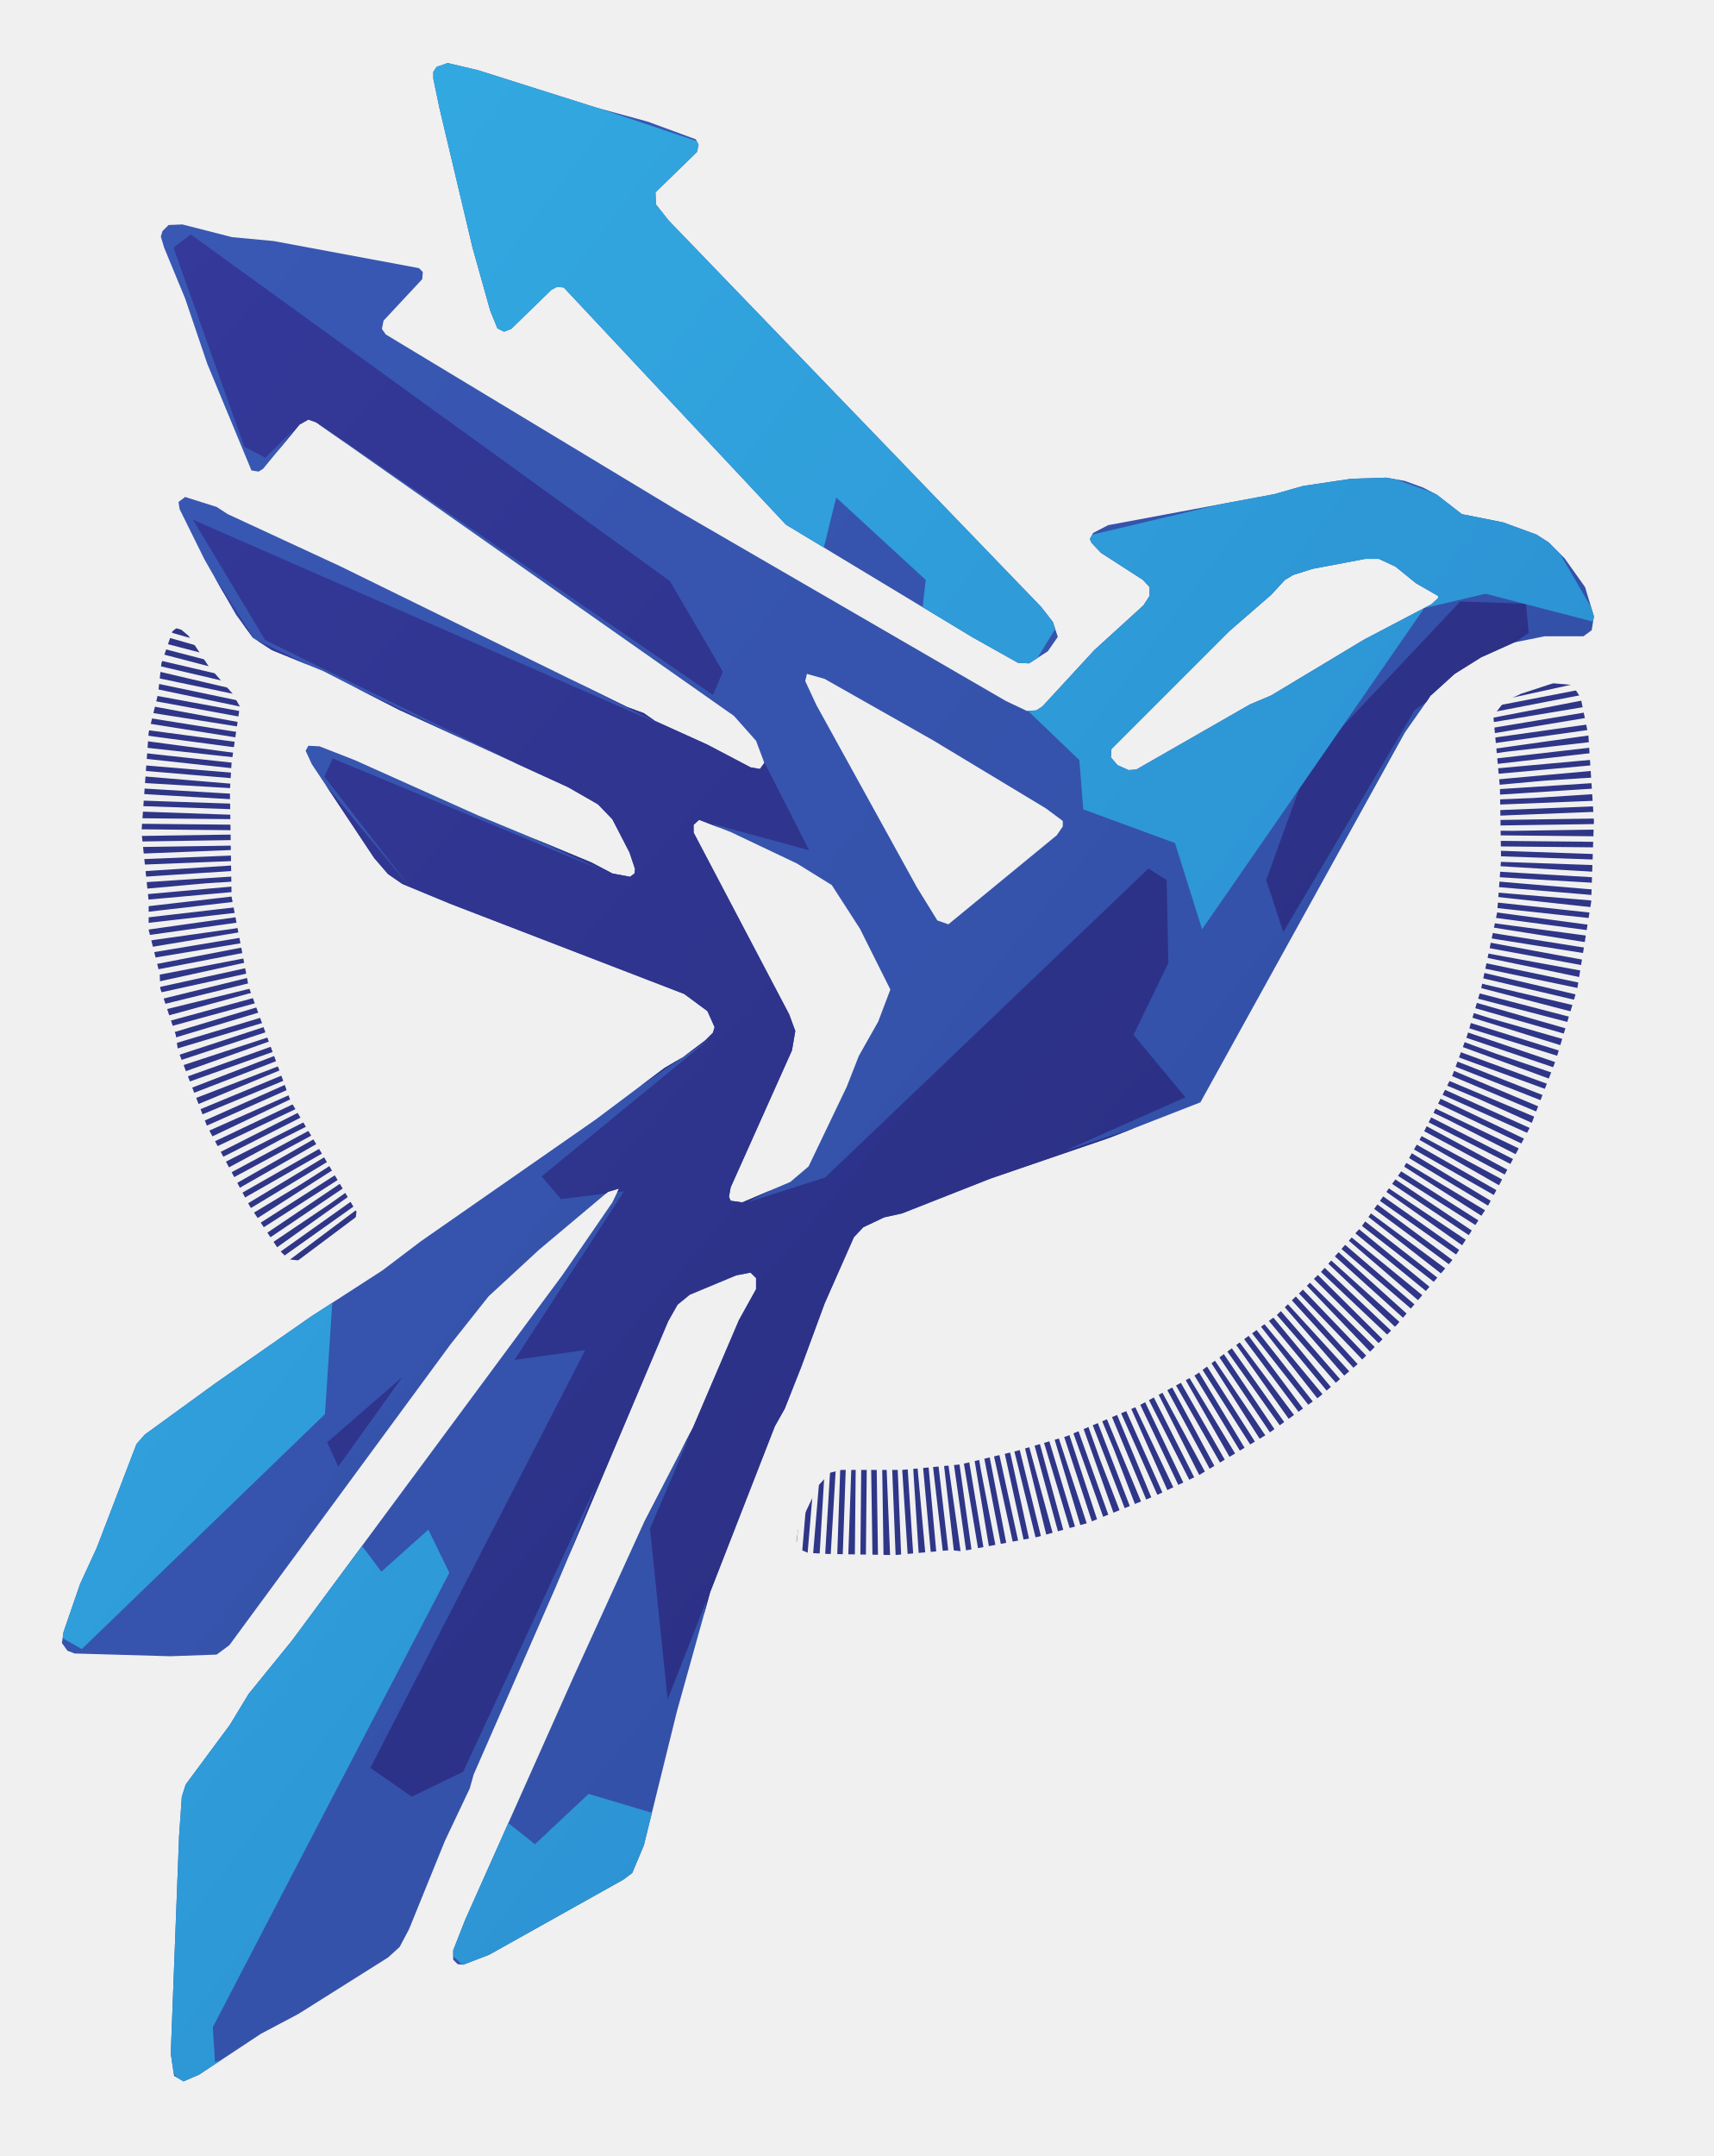
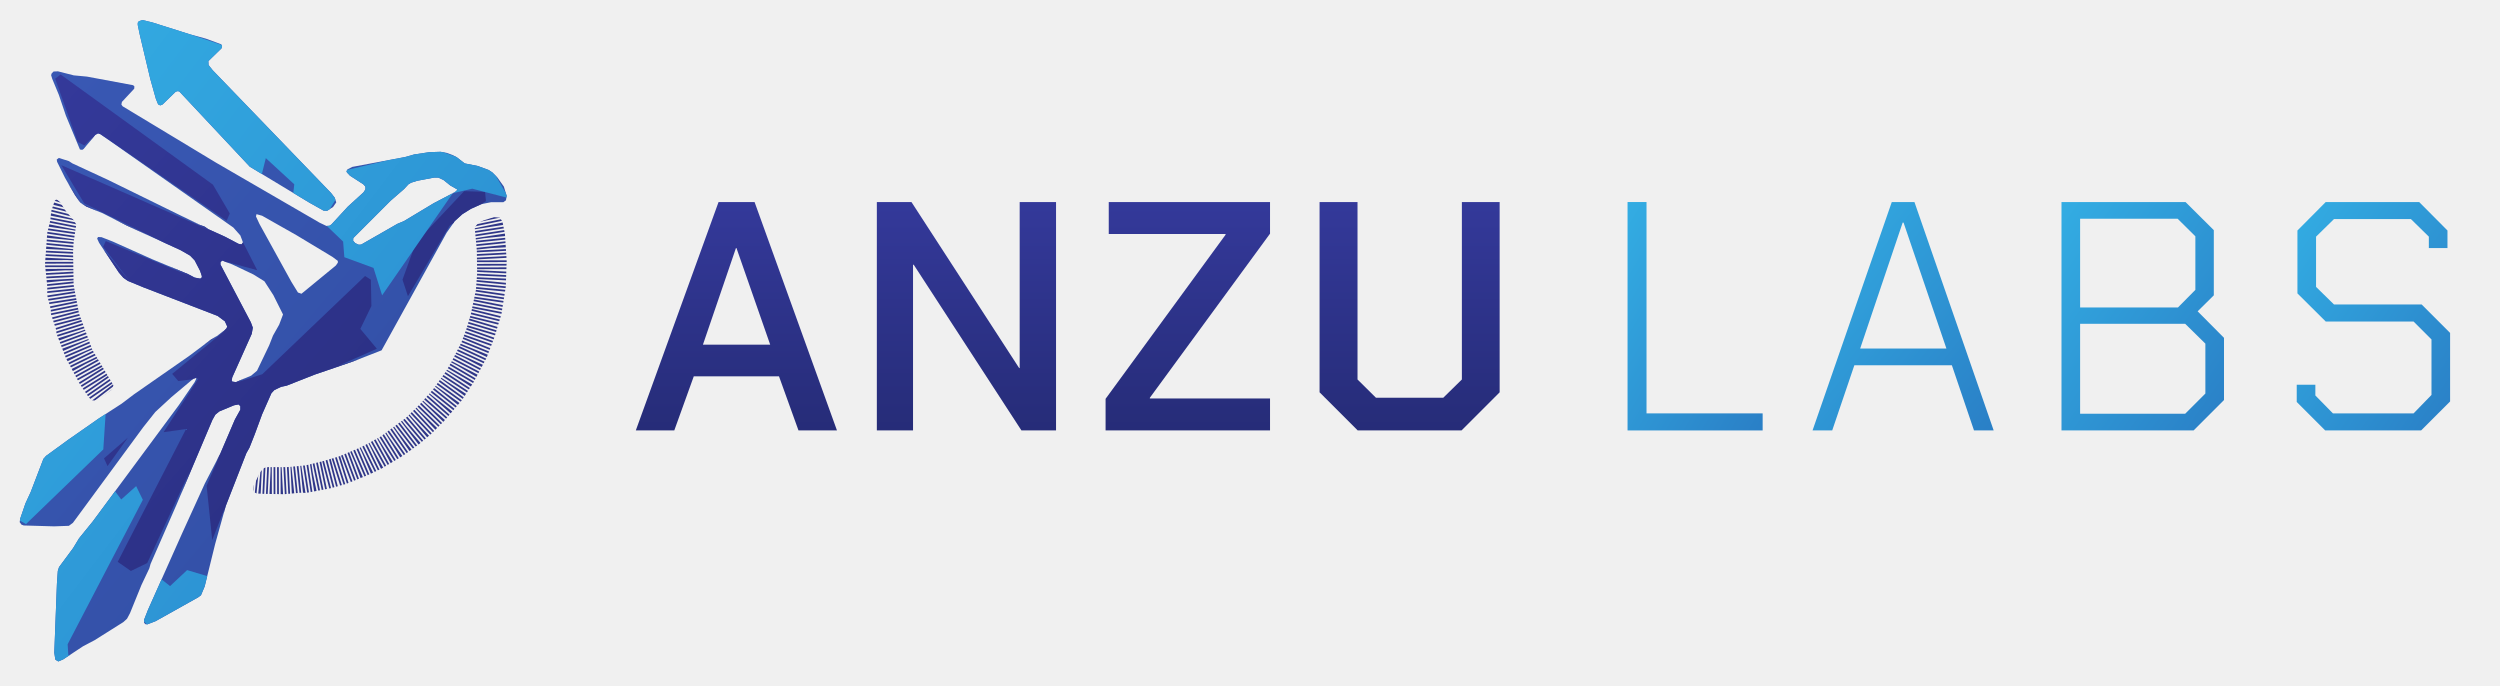
- <svg xmlns="http://www.w3.org/2000/svg" viewBox="0 0 310 390" width="310" height="390" role="img" aria-label="Logo">
+ <svg xmlns="http://www.w3.org/2000/svg" viewBox="0 0 1423 390" width="1423" height="390" role="img" aria-label="Anzu Labs">
  <defs>
    <clipPath id="birdClip">
      <path d="M33.2 376.5 L31.5 375.5 L30.9 371.5 L32.4 332.2 L32.9 325.0 L33.6 322.8 L41.6 312.0 L45.0 306.4 L52.8 296.8 L101.8 230.6 L110.8 217.5 L112.0 215.0 L110.0 215.6 L97.5 226.1 L88.4 234.5 L81.5 243.2 L41.5 297.6 L39.2 299.3 L30.8 299.6 L13.5 299.1 L12.2 298.6 L11.2 297.2 L11.5 295.2 L14.5 286.5 L17.5 280.0 L24.7 261.2 L26.2 259.5 L39.0 250.2 L56.2 238.2 L69.2 229.8 L76.2 224.5 L107.8 202.5 L120.2 193.2 L123.6 191.2 L127.6 188.2 L129.0 186.8 L129.3 185.8 L128.0 182.9 L123.8 179.8 L81.5 163.5 L72.8 159.9 L70.2 158.1 L67.7 155.2 L56.4 138.2 L55.3 135.8 L55.8 134.9 L57.8 135.0 L64.2 137.5 L86.5 147.5 L107.0 156.0 L110.8 158.0 L114.0 158.6 L114.8 158.0 L114.9 157.2 L113.9 154.2 L110.8 148.2 L108.2 145.5 L102.8 142.4 L72.2 128.4 L58.5 121.4 L49.2 117.6 L45.8 115.4 L42.7 111.2 L37.0 101.2 L32.5 92.1 L32.3 90.8 L33.5 89.9 L39.2 91.7 L41.2 93.0 L61.5 102.4 L113.5 127.9 L116.5 129.0 L118.5 130.4 L128.0 134.7 L135.8 138.8 L137.5 139.1 L138.3 138.0 L136.8 134.0 L132.8 129.5 L57.2 76.4 L55.8 75.9 L54.2 76.8 L47.6 84.8 L46.8 85.3 L45.5 85.1 L37.5 65.8 L33.5 54.0 L29.7 44.8 L29.1 42.8 L29.4 41.8 L30.5 40.7 L33.0 40.6 L42.0 42.9 L49.5 43.6 L75.8 48.5 L76.5 49.2 L76.4 50.5 L69.4 58.0 L69.1 59.5 L69.8 60.5 L123.0 92.6 L182.0 126.8 L185.8 128.6 L187.5 128.5 L188.6 127.8 L198.0 117.6 L206.9 109.5 L208.0 107.8 L208.0 106.2 L206.8 104.9 L199.2 100.0 L197.5 98.2 L197.2 97.5 L197.8 96.4 L200.5 95.0 L230.5 89.4 L235.8 87.9 L244.5 86.6 L250.8 86.4 L254.2 87.0 L257.5 88.2 L260.0 89.5 L264.5 93.0 L272.0 94.5 L278.0 96.7 L280.2 98.1 L283.1 101.0 L286.8 106.2 L288.4 111.5 L288.0 114.0 L286.5 115.1 L279.5 115.1 L274.0 116.2 L268.0 118.9 L263.2 121.9 L258.9 125.8 L254.2 132.5 L217.2 199.4 L200.8 205.8 L179.2 213.2 L163.2 219.5 L160.0 220.2 L156.2 222.0 L154.5 223.8 L149.2 235.8 L145.0 247.2 L142.0 254.8 L140.2 258.0 L128.5 288.0 L122.5 309.5 L116.5 333.8 L114.4 338.8 L112.8 340.0 L88.5 353.6 L83.8 355.4 L82.8 355.3 L82.0 354.5 L82.0 352.8 L84.2 347.2 L103.7 303.5 L116.6 275.2 L125.4 258.2 L133.7 238.8 L136.8 233.2 L136.8 231.2 L135.8 230.2 L133.2 230.7 L124.8 234.2 L122.6 236.0 L120.9 239.0 L100.5 287.2 L85.7 321.0 L85.0 323.5 L80.5 333.0 L74.0 349.0 L72.3 352.2 L70.2 354.1 L54.0 364.3 L47.2 367.9 L36.0 375.3 L33.2 376.5Z M205.6 139.2 L226.2 127.4 L230.0 125.8 L246.8 115.7 L259.0 109.3 L260.2 108.2 L260.2 107.8 L256.2 105.5 L252.5 102.5 L249.5 101.1 L247.0 101.1 L237.5 102.9 L234.0 104.0 L232.5 104.9 L230.0 107.6 L222.4 114.2 L201.1 135.5 L201.0 137.0 L202.2 138.4 L204.2 139.3 L205.6 139.2Z M171.6 167.2 L191.2 151.1 L192.3 149.5 L192.3 148.5 L189.2 146.2 L168.8 133.9 L149.2 122.8 L146.0 121.9 L145.7 123.2 L147.7 127.5 L165.9 160.5 L169.6 166.5 L171.6 167.2Z M134.3 217.5 L143.0 213.8 L146.3 211.0 L153.2 196.6 L155.4 191.0 L158.9 184.8 L161.1 179.0 L155.6 168.0 L150.5 160.1 L144.2 156.2 L132.2 150.5 L126.5 148.3 L125.5 149.2 L125.5 150.6 L142.8 183.5 L143.9 186.5 L143.3 190.0 L132.2 214.8 L131.9 216.5 L132.2 217.2 L134.3 217.5Z" />
    </clipPath>
    <clipPath id="arrowClip">
      <path d="M186.2 120.0 L184.2 119.9 L176.0 115.3 L142.2 94.9 L102.0 52.0 L100.8 51.9 L99.8 52.4 L92.5 59.5 L91.2 60.0 L90.0 59.4 L88.7 56.2 L85.5 44.8 L79.5 19.5 L78.4 14.2 L78.4 13.0 L79.0 12.1 L81.0 11.4 L86.5 12.7 L108.0 19.5 L117.2 22.0 L125.9 25.2 L126.4 26.2 L126.1 27.5 L118.6 34.8 L118.7 37.0 L121.0 39.9 L188.4 109.8 L190.5 112.5 L191.4 115.2 L189.6 117.8 L186.2 120.0Z" />
    </clipPath>
    <clipPath id="allClip">
      <path d="M33.2 376.5 L31.5 375.5 L30.9 371.5 L32.4 332.2 L32.9 325.0 L33.6 322.8 L41.6 312.0 L45.0 306.4 L52.8 296.8 L101.8 230.6 L110.8 217.5 L112.0 215.0 L110.0 215.6 L97.5 226.1 L88.4 234.5 L81.5 243.2 L41.5 297.6 L39.2 299.3 L30.8 299.6 L13.5 299.1 L12.2 298.6 L11.2 297.2 L11.5 295.2 L14.5 286.5 L17.5 280.0 L24.7 261.2 L26.2 259.5 L39.0 250.2 L56.2 238.2 L69.2 229.8 L76.2 224.5 L107.8 202.5 L120.2 193.2 L123.6 191.2 L127.6 188.2 L129.0 186.8 L129.3 185.8 L128.0 182.9 L123.8 179.8 L81.5 163.5 L72.8 159.9 L70.2 158.1 L67.7 155.2 L56.4 138.2 L55.3 135.8 L55.8 134.9 L57.8 135.0 L64.2 137.5 L86.5 147.5 L107.0 156.0 L110.8 158.0 L114.0 158.6 L114.8 158.0 L114.9 157.2 L113.9 154.2 L110.8 148.2 L108.2 145.5 L102.8 142.4 L72.2 128.4 L58.5 121.4 L49.2 117.6 L45.8 115.4 L42.7 111.2 L37.0 101.2 L32.5 92.1 L32.3 90.8 L33.5 89.9 L39.2 91.7 L41.2 93.0 L61.5 102.4 L113.5 127.9 L116.5 129.0 L118.5 130.4 L128.0 134.7 L135.8 138.8 L137.5 139.1 L138.3 138.0 L136.8 134.0 L132.8 129.5 L57.2 76.4 L55.8 75.9 L54.2 76.8 L47.6 84.8 L46.8 85.3 L45.5 85.1 L37.5 65.8 L33.5 54.0 L29.7 44.8 L29.1 42.8 L29.4 41.8 L30.5 40.7 L33.0 40.6 L42.0 42.9 L49.5 43.6 L75.8 48.5 L76.5 49.2 L76.4 50.5 L69.4 58.0 L69.1 59.5 L69.8 60.5 L123.0 92.6 L182.0 126.8 L185.8 128.6 L187.5 128.5 L188.6 127.8 L198.0 117.6 L206.9 109.5 L208.0 107.8 L208.0 106.2 L206.8 104.9 L199.2 100.0 L197.5 98.2 L197.2 97.5 L197.8 96.4 L200.5 95.0 L230.5 89.4 L235.8 87.9 L244.5 86.6 L250.8 86.4 L254.2 87.0 L257.5 88.2 L260.0 89.5 L264.5 93.0 L272.0 94.5 L278.0 96.7 L280.2 98.1 L283.1 101.0 L286.8 106.2 L288.4 111.5 L288.0 114.0 L286.5 115.1 L279.5 115.1 L274.0 116.2 L268.0 118.9 L263.2 121.9 L258.9 125.8 L254.2 132.5 L217.2 199.4 L200.8 205.8 L179.2 213.2 L163.2 219.5 L160.0 220.2 L156.2 222.0 L154.5 223.8 L149.2 235.8 L145.0 247.2 L142.0 254.8 L140.2 258.0 L128.5 288.0 L122.5 309.5 L116.5 333.8 L114.4 338.8 L112.8 340.0 L88.5 353.6 L83.8 355.4 L82.8 355.3 L82.0 354.5 L82.0 352.8 L84.2 347.2 L103.7 303.5 L116.6 275.2 L125.4 258.2 L133.7 238.8 L136.8 233.2 L136.8 231.2 L135.8 230.2 L133.2 230.7 L124.8 234.2 L122.6 236.0 L120.9 239.0 L100.5 287.2 L85.7 321.0 L85.0 323.5 L80.5 333.0 L74.0 349.0 L72.3 352.2 L70.2 354.1 L54.0 364.3 L47.2 367.9 L36.0 375.3 L33.2 376.5Z M205.6 139.2 L226.2 127.4 L230.0 125.8 L246.8 115.7 L259.0 109.3 L260.2 108.2 L260.2 107.8 L256.2 105.5 L252.5 102.5 L249.5 101.1 L247.0 101.1 L237.5 102.9 L234.0 104.0 L232.5 104.9 L230.0 107.6 L222.4 114.2 L201.1 135.5 L201.0 137.0 L202.2 138.4 L204.2 139.3 L205.6 139.2Z M171.6 167.2 L191.2 151.1 L192.3 149.5 L192.3 148.5 L189.2 146.2 L168.8 133.9 L149.2 122.8 L146.0 121.9 L145.7 123.2 L147.7 127.5 L165.9 160.5 L169.6 166.5 L171.6 167.2Z M134.3 217.5 L143.0 213.8 L146.3 211.0 L153.2 196.6 L155.4 191.0 L158.9 184.8 L161.1 179.0 L155.6 168.0 L150.5 160.1 L144.2 156.2 L132.2 150.5 L126.5 148.3 L125.5 149.2 L125.5 150.6 L142.8 183.5 L143.9 186.5 L143.3 190.0 L132.2 214.8 L131.9 216.5 L132.2 217.2 L134.3 217.5Z M186.2 120.0 L184.2 119.9 L176.0 115.3 L142.2 94.9 L102.0 52.0 L100.8 51.9 L99.8 52.4 L92.5 59.5 L91.2 60.0 L90.0 59.4 L88.7 56.2 L85.5 44.8 L79.5 19.5 L78.4 14.2 L78.4 13.0 L79.0 12.1 L81.0 11.4 L86.5 12.7 L108.0 19.5 L117.2 22.0 L125.9 25.2 L126.4 26.2 L126.1 27.5 L118.6 34.8 L118.7 37.0 L121.0 39.9 L188.4 109.8 L190.5 112.5 L191.4 115.2 L189.6 117.8 L186.2 120.0Z" />
    </clipPath>
    <clipPath id="rW">
      <path d="M-200 -200 L215 -200 L200 110 L165 150 L150 188 L118 200 L-200 200Z" />
    </clipPath>
    <clipPath id="rT">
      <path d="M-200 200 L118 200 L150 188 L170 215 L170 600 L-200 600Z" />
    </clipPath>
    <clipPath id="rB">
      <path d="M215 -200 L600 -200 L600 600 L170 600 L170 215 L150 188 L165 150 L200 110Z" />
    </clipPath>
    <linearGradient id="gMid" x1="0" y1="0" x2="1" y2="1">
      <stop offset="0" stop-color="#3b5bb8" />
      <stop offset="1" stop-color="#2f4a9e" />
    </linearGradient>
    <linearGradient id="gLight" x1="0" y1="0" x2="1" y2="1">
      <stop offset="0" stop-color="#33ade3" />
      <stop offset="1" stop-color="#2a86cc" />
    </linearGradient>
    <linearGradient id="gDark" x1="0" y1="0" x2="1" y2="1">
      <stop offset="0" stop-color="#34399a" />
      <stop offset="1" stop-color="#282d7c" />
    </linearGradient>
    <linearGradient id="gShine" x1="0" y1="0" x2="1" y2="0">
      <stop offset="0" stop-color="#fff" stop-opacity="0" />
      <stop offset="0.5" stop-color="#e6f7ff" stop-opacity="0.7" />
      <stop offset="1" stop-color="#fff" stop-opacity="0" />
    </linearGradient>
    <radialGradient id="gSpark">
      <stop offset="0" stop-color="#ffffff" />
      <stop offset="0.35" stop-color="#8fe0ff" />
      <stop offset="1" stop-color="#33ade3" stop-opacity="0" />
    </radialGradient>
    <mask id="ringMask" maskUnits="userSpaceOnUse" x="0" y="0" width="310" height="390">
      <circle class="ringDraw" cx="156.8" cy="150.6" r="123.2" fill="none" stroke="#fff" stroke-width="24" pathLength="1" transform="rotate(-16 156.8 150.6)" />
+     </mask>
+     <linearGradient id="gWordA" x1="0" y1="0" x2="0" y2="1">
+       <stop offset="0" stop-color="#34399a" />
+       <stop offset="1" stop-color="#262c78" />
+     </linearGradient>
+     <linearGradient id="gWordB" x1="0" y1="0" x2="1" y2="1">
+       <stop offset="0" stop-color="#33ade3" />
+       <stop offset="1" stop-color="#2a7fc6" />
+     </linearGradient>
+     <linearGradient id="gBlade" x1="0" y1="0" x2="1" y2="0">
+       <stop offset="0" stop-color="#6fd0f5" stop-opacity="0" />
+       <stop offset="0.5" stop-color="#e9f9ff" />
+       <stop offset="1" stop-color="#6fd0f5" stop-opacity="0" />
+     </linearGradient>
+     <mask id="wordMask" maskUnits="userSpaceOnUse" x="0" y="0" width="1423" height="390">
+       <rect class="wipe" x="350" y="60" width="1071" height="240" fill="#fff" />
    </mask>
    <g id="facets">
      <rect x="-40" y="-40" width="400" height="480" fill="url(#gMid)" />
      <path fill="url(#gDark)" fill-rule="evenodd" d="M129.2 128.1 L57.2 77.9 L47.5 85.2 L53.1 77.8 L48.0 82.8 L44.2 80.8 L31.4 44.8 L34.5 42.4 L121.2 105.1 L130.8 121.5 L129.0 125.7 L57.9 76.8 L129.2 128.1Z M74.5 325.0 L67.0 319.8 L105.9 244.2 L93.1 246.0 L112.9 215.5 L101.5 216.9 L98.0 212.8 L128.3 188.0 L113.6 198.0 L127.5 186.8 L126.5 183.1 L70.2 159.6 L56.2 138.7 L74.2 160.5 L58.7 140.5 L60.2 137.2 L109.1 157.5 L60.2 134.8 L113.2 156.8 L108.2 147.0 L46.9 117.5 L32.3 94.2 L46.0 115.6 L107.5 145.0 L48.0 115.8 L34.9 94.0 L119.4 131.0 L37.0 89.6 L138.1 137.5 L146.4 153.8 L128.8 149.0 L145.1 157.5 L126.9 150.2 L145.4 186.5 L133.6 215.8 L144.0 213.0 L135.2 217.5 L149.3 213.0 L207.8 157.1 L211.1 159.2 L211.4 174.2 L205.1 187.2 L214.5 198.5 L192.6 208.2 L214.6 201.0 L156.0 223.7 L125.0 305.8 L127.8 289.6 L120.8 307.4 L117.6 276.5 L124.8 259.7 L115.1 276.5 L135.4 232.2 L124.0 236.2 L92.3 308.8 L108.0 268.4 L83.8 320.5 L74.5 325.0Z M232.2 168.6 L229.1 159.2 L236.8 137.9 L264.2 108.8 L276.1 109.2 L276.6 114.5 L256.0 128.4 L232.2 168.6Z M234.5 168.8 L258.8 125.8 L277.7 115.5 L260.4 125.8 L234.5 168.8Z M61.2 265.3 L59.2 260.9 L72.8 249.1 L61.2 265.3Z" />
      <path fill="url(#gLight)" fill-rule="evenodd" d="M186.2 121.5 L166.8 111.1 L167.5 104.9 L151.3 90.0 L148.8 100.1 L142.2 96.4 L102.0 53.5 L92.0 61.3 L88.0 58.1 L76.9 14.5 L80.4 10.2 L127.2 25.9 L120.2 37.0 L191.9 112.2 L186.2 121.5Z M217.5 168.1 L212.6 152.5 L196.0 146.4 L195.3 137.5 L185.8 128.4 L206.5 107.8 L196.4 97.0 L247.5 84.9 L280.2 96.6 L289.6 112.8 L268.8 107.4 L257.7 110.0 L217.5 168.1Z M205.6 137.8 L257.9 108.0 L249.5 102.6 L234.0 105.5 L202.6 135.5 L205.6 137.8Z M14.8 298.3 L9.9 295.5 L23.7 260.5 L60.2 234.4 L58.8 255.8 L14.8 298.3Z M34.0 377.8 L29.4 373.0 L32.0 323.0 L64.8 278.7 L69.0 284.3 L77.5 276.7 L81.3 284.5 L38.5 366.7 L38.9 373.0 L42.0 372.0 L34.0 377.8Z M84.8 356.5 L80.6 352.5 L91.5 329.4 L96.8 333.6 L106.5 324.5 L118.9 328.2 L114.0 340.6 L84.8 356.5Z" />
    </g>
  </defs>
  <style>
    :root { --d: 1s; }
    .ringDraw { stroke-dasharray: 1 1; animation: draw .9s cubic-bezier(.55,.1,.35,1) both; }
    .sparkOrbit { transform-box: view-box; transform-origin: 156.8px 150.6px; animation: orbit .9s cubic-bezier(.55,.1,.35,1) both; }
    .spark { opacity: 0; animation: sparkFade .9s linear both; }
    .tick { opacity: 0; fill: #6fd0f5; stroke: #6fd0f5; stroke-width: 2; stroke-linecap: round; animation: rune 1.1s ease-out both; }

    .flight { transform-box: view-box; transform-origin: 190px 190px; animation: flight 1.5s .25s cubic-bezier(.3,.55,.25,1) both; }
    .wing   { transform-box: view-box; transform-origin: 185px 135px; animation: flap 1.5s .25s linear both; }
    .tail   { transform-box: view-box; transform-origin: 145px 205px; animation: fan 1.5s .25s ease-out both; }
    .parts  { opacity: 0; animation: partsOut .01s 1.8s both; }
    .final  { animation: finalIn .01s 1.79s both; }

    .ember  { opacity: 0; transform-box: fill-box; transform-origin: center; animation: ember .9s ease-out both; }
    .shine  { transform: translateX(-200px); animation: sweep .75s 1.75s cubic-bezier(.4,0,.2,1) both; }
    .pulse  { opacity: 0; transform-box: view-box; transform-origin: 156.8px 150.6px; animation: pulse .9s 1.72s ease-out both; }
    .glint  { opacity: 0; transform-box: fill-box; transform-origin: center; animation: glint .7s 1.95s ease-out both; }

    @keyframes draw     { from { stroke-dashoffset: 1; } to { stroke-dashoffset: 0; } }
    @keyframes orbit    { from { transform: rotate(0deg); } to { transform: rotate(360deg); } }
    @keyframes sparkFade{ 0% { opacity: 0; } 8%,85% { opacity: 1; } 100% { opacity: 0; } }
    @keyframes rune     { 0% { opacity: 0; } 25% { opacity: .9; } 100% { opacity: 0; } }

    @keyframes flight {
      0%   { transform: translate(-165px,165px) rotate(-32deg) scale(.4); opacity: 0; }
      12%  { opacity: 1; }
      45%  { transform: translate(-48px,26px) rotate(-12deg) scale(.74); opacity: 1; }
      74%  { transform: translate(9px,-13px) rotate(5deg) scale(1.04); }
      88%  { transform: translate(-2px,3px) rotate(-1.2deg) scale(.99); }
      100% { transform: none; opacity: 1; }
    }
    @keyframes flap {
      0%   { transform: rotate(38deg) scale(.78); }
      14%  { transform: rotate(-22deg) scale(1.03); }
      29%  { transform: rotate(32deg) scale(.82); }
      44%  { transform: rotate(-16deg) scale(1.02); }
      59%  { transform: rotate(22deg) scale(.9); }
      74%  { transform: rotate(-8deg); }
      87%  { transform: rotate(3deg); }
      100% { transform: none; }
    }
    @keyframes fan {
      0%   { transform: rotate(-18deg) scale(.8); }
      30%  { transform: rotate(9deg) scale(1.02); }
      60%  { transform: rotate(-4deg); }
      85%  { transform: rotate(1.5deg); }
      100% { transform: none; }
    }
    @keyframes partsOut { from { opacity: 1; } to { opacity: 0; } }
    @keyframes finalIn  { from { opacity: 0; } to { opacity: 1; } }
    @keyframes ember {
      0%   { opacity: 0; transform: scale(.2) rotate(0deg); }
      18%  { opacity: 1; transform: scale(1.1) rotate(30deg); }
      100% { opacity: 0; transform: translate(-12px,20px) scale(.2) rotate(160deg); }
    }
    @keyframes sweep { from { transform: translateX(-200px) skewX(-20deg); } to { transform: translateX(560px) skewX(-20deg); } }
    @keyframes pulse { 0% { opacity: 0; transform: scale(1); stroke-width: 5; } 12% { opacity: .7; transform: scale(1.01); stroke-width: 5; } 100% { opacity: 0; transform: scale(1.12); stroke-width: 1; } }
    @keyframes glint {
      0%   { opacity: 0; transform: scale(0) rotate(0deg); }
      35%  { opacity: 1; transform: scale(1.25) rotate(45deg); }
      100% { opacity: 0; transform: scale(0) rotate(90deg); }
    }

+ 
+     .wipe   { transform-box: view-box; transform-origin: 350px 0; animation: wipe 0.75s 1.45s cubic-bezier(.6,.05,.3,1) both; }
+     .blade  { opacity: 0; transform-box: view-box; animation: blade 0.75s 1.45s cubic-bezier(.6,.05,.3,1) both; }
+     .ltr    { transform-box: fill-box; transform-origin: 50% 100%; animation: ltr .55s cubic-bezier(.2,.7,.2,1) both; }
+     @keyframes wipe  { from { transform: scaleX(0); } to { transform: scaleX(1); } }
+     @keyframes blade { 0% { opacity: 0; transform: translateX(0); } 12%,80% { opacity: 1; } 100% { opacity: 0; transform: translateX(1061px); } }
+     @keyframes ltr   { 0% { opacity: 0; transform: translateY(18px) skewX(-10deg); } 100% { opacity: 1; transform: none; } }
+ 
    @media (prefers-reduced-motion: reduce) {
      *, *::before { animation: none !important; }
-       .parts, .spark, .tick, .ember, .pulse, .glint { opacity: 0 !important; }
+       .parts, .spark, .tick, .ember, .pulse, .glint, .blade { opacity: 0 !important; }
      .final { opacity: 1 !important; }
    }
  </style>
  <g class="runes">
    <line class="tick" style="animation-delay:0.050s" x1="282.7" y1="114.5" x2="296.2" y2="110.6" />
    <line class="tick" style="animation-delay:0.095s" x1="288.9" y1="165.7" x2="296.9" y2="166.6" />
    <line class="tick" style="animation-delay:0.140s" x1="273.1" y1="215.1" x2="280.1" y2="219.0" />
    <line class="tick" style="animation-delay:0.185s" x1="239.6" y1="254.7" x2="244.6" y2="260.9" />
    <line class="tick" style="animation-delay:0.230s" x1="192.9" y1="276.5" x2="196.8" y2="290.0" />
    <line class="tick" style="animation-delay:0.275s" x1="141.7" y1="282.7" x2="140.8" y2="290.7" />
    <line class="tick" style="animation-delay:0.320s" x1="92.3" y1="266.9" x2="88.4" y2="273.9" />
    <line class="tick" style="animation-delay:0.365s" x1="52.7" y1="233.4" x2="46.5" y2="238.4" />
    <line class="tick" style="animation-delay:0.410s" x1="30.9" y1="186.7" x2="17.4" y2="190.6" />
    <line class="tick" style="animation-delay:0.455s" x1="24.7" y1="135.5" x2="16.7" y2="134.6" />
    <line class="tick" style="animation-delay:0.500s" x1="40.5" y1="86.1" x2="33.5" y2="82.2" />
    <line class="tick" style="animation-delay:0.545s" x1="74.0" y1="46.5" x2="69.0" y2="40.3" />
    <line class="tick" style="animation-delay:0.590s" x1="120.7" y1="24.7" x2="116.8" y2="11.2" />
    <line class="tick" style="animation-delay:0.635s" x1="171.9" y1="18.5" x2="172.8" y2="10.5" />
    <line class="tick" style="animation-delay:0.680s" x1="221.3" y1="34.3" x2="225.2" y2="27.3" />
    <line class="tick" style="animation-delay:0.725s" x1="260.9" y1="67.8" x2="267.1" y2="62.8" />
    <path class="tick" style="animation-delay:0.25s" d="M278.4 214.0 L281.4 218.0 L278.4 222.0 L275.4 218.0Z" />
    <path class="tick" style="animation-delay:0.43s" d="M89.4 268.2 L92.4 272.2 L89.4 276.2 L86.4 272.2Z" />
    <path class="tick" style="animation-delay:0.61s" d="M35.2 79.2 L38.2 83.2 L35.2 87.2 L32.2 83.2Z" />
    <path class="tick" style="animation-delay:0.79s" d="M224.2 25.0 L227.2 29.0 L224.2 33.0 L221.2 29.0Z" />
  </g>
  <g mask="url(#ringMask)" fill="#2f3688">
    <path d="M54.0 228.0 L52.2 227.8 L50.4 226.0 L45.2 218.2 L37.5 203.8 L32.2 190.0 L31.8 187.2 L29.0 178.8 L28.9 176.2 L26.9 168.2 L26.9 163.0 L25.6 150.5 L26.9 132.5 L28.6 125.5 L29.2 120.0 L31.2 114.2 L32.2 113.4 L34.1 115.0 L37.8 120.6 L42.1 125.5 L43.4 127.8 L41.9 138.0 L41.6 143.0 L41.9 162.2 L45.0 178.5 L52.6 199.2 L64.5 219.2 L64.3 220.8 L63.5 221.9 L56.2 227.0 L54.0 228.0Z" />
    <path d="M161.8 281.3 L150.0 281.1 L146.2 280.9 L144.6 280.2 L144.1 278.8 L144.5 276.2 L148.0 268.8 L150.2 266.4 L152.2 265.9 L163.2 265.9 L173.8 264.9 L183.8 262.5 L193.0 259.8 L205.8 254.4 L216.5 248.6 L231.0 237.9 L239.0 230.1 L246.4 221.8 L253.8 211.5 L257.4 205.2 L262.8 194.5 L265.5 187.2 L268.0 178.8 L270.9 165.0 L271.6 155.5 L271.4 142.5 L270.2 129.5 L272.2 126.9 L275.2 125.5 L281.0 123.6 L284.5 123.9 L286.0 126.2 L287.4 133.0 L288.4 148.5 L287.9 163.2 L285.4 178.8 L281.5 191.8 L276.9 203.8 L269.3 218.0 L262.9 227.8 L252.8 239.6 L245.6 246.8 L238.8 252.6 L229.5 259.3 L217.0 266.8 L209.2 270.5 L196.8 275.5 L187.8 278.0 L174.0 280.6 L172.0 280.4 L161.8 281.3Z" />
  </g>
  <g class="sparkOrbit">
    <g transform="rotate(-16 156.8 150.6)">
      <circle class="spark" cx="280.0" cy="150.6" r="11" fill="url(#gSpark)" />
    </g>
  </g>
  <circle class="pulse" cx="156.8" cy="150.6" r="123.2" fill="none" stroke="#6fd0f5" />
  <g class="embers">
    <path class="ember" fill="#33ade3" style="animation-delay:0.40s" d="M38.0 314.0 L41.2 320.4 L35.2 320.0Z" />
    <path class="ember" fill="#6fd0f5" style="animation-delay:0.50s" d="M62.0 281.0 L66.0 289.0 L58.5 288.5Z" />
    <path class="ember" fill="#3b5bb8" style="animation-delay:0.58s" d="M88.0 256.0 L92.8 265.6 L83.8 265.0Z" />
    <path class="ember" fill="#33ade3" style="animation-delay:0.66s" d="M52.0 296.0 L55.2 302.4 L49.2 302.0Z" />
    <path class="ember" fill="#6fd0f5" style="animation-delay:0.72s" d="M112.0 233.0 L116.0 241.0 L108.5 240.5Z" />
    <path class="ember" fill="#33ade3" style="animation-delay:0.80s" d="M80.0 270.0 L84.8 279.6 L75.8 279.0Z" />
    <path class="ember" fill="#3b5bb8" style="animation-delay:0.88s" d="M128.0 218.0 L131.2 224.4 L125.2 224.0Z" />
    <path class="ember" fill="#6fd0f5" style="animation-delay:0.95s" d="M100.0 245.0 L104.0 253.0 L96.5 252.5Z" />
  </g>
  <g class="final" clip-path="url(#allClip)">
    <use href="#facets" />
  </g>
  <g class="parts">
    <g class="flight">
      <g class="tail">
        <g clip-path="url(#rT)">
          <g clip-path="url(#birdClip)">
            <use href="#facets" />
          </g>
        </g>
      </g>
      <g class="body">
        <g clip-path="url(#rB)">
          <g clip-path="url(#birdClip)">
            <use href="#facets" />
          </g>
        </g>
      </g>
      <g class="wing">
        <g clip-path="url(#rW)">
          <g clip-path="url(#birdClip)">
            <use href="#facets" />
          </g>
        </g>
        <g clip-path="url(#arrowClip)">
          <use href="#facets" />
        </g>
      </g>
    </g>
  </g>
  <g clip-path="url(#allClip)">
    <rect class="shine" x="0" y="-20" width="80" height="430" fill="url(#gShine)" />
  </g>
  <path class="glint" fill="#ffffff" d="M262 91 L264.5 100.5 L274 103 L264.5 105.5 L262 115 L259.5 105.5 L250 103 L259.5 100.5Z" />
+   <g mask="url(#wordMask)">
+     <path class="ltr" style="animation-delay:1.379s" fill="url(#gWordA)" d="M409.0 115.0H429.5L476.4 245.0H454.5L443.4 214.2H394.9L383.8 245.0H361.9ZM438.4 196.2 419.2 141.2H418.9L400.1 196.2Z" />
+     <path class="ltr" style="animation-delay:1.471s" fill="url(#gWordA)" d="M499.1 115.0H518.8L580.1 209.5H580.4V115.0H601.1V245.0H581.4L520.1 150.7H519.7V245.0H499.1Z" />
+     <path class="ltr" style="animation-delay:1.561s" fill="url(#gWordA)" d="M629.3 227.0 697.6 133.6V133.2H631.1V115.0H722.9V133.0L654.5 226.4V226.8H722.9V245.0H629.3Z" />
+     <path class="ltr" style="animation-delay:1.650s" fill="url(#gWordA)" d="M751.1 223.3V115.0H772.7V216.0L783.2 226.4H821.5L832.1 216.0V115.0H853.6V223.3L831.9 245.0H772.8Z" />
+     <path class="ltr" style="animation-delay:1.761s" fill="url(#gWordB)" d="M926.4 115.0H937.2V235.3H1003.3V245.0H926.4Z" />
+     <path class="ltr" style="animation-delay:1.848s" fill="url(#gWordB)" d="M1076.8 115.0H1089.7L1134.8 245.0H1123.6L1111.0 207.9H1055.5L1042.9 245.0H1031.7ZM1107.9 198.4 1083.5 126.7H1083.0L1058.8 198.4Z" />
+     <path class="ltr" style="animation-delay:1.943s" fill="url(#gWordB)" d="M1173.4 115.0H1244.0L1260.1 131.0V168.1L1250.9 177.2L1265.9 192.3V227.7L1248.6 245.0H1173.4ZM1239.7 175.0 1249.6 165.0V134.5L1239.5 124.5H1184.0V175.0ZM1243.8 235.5 1255.3 224.0V195.6L1243.8 184.3H1184.0V235.5Z" />
+     <path class="ltr" style="animation-delay:2.037s" fill="url(#gWordB)" d="M1307.3 228.8V219.0H1317.9V225.1L1327.9 235.3H1373.8L1384.0 224.8V193.2L1373.8 183.0H1323.8L1307.7 167.0V131.2L1323.8 115.0H1377.0L1393.1 131.2V141.2H1382.5V134.7L1372.3 124.7H1328.5L1318.3 134.7V163.3L1328.5 173.3H1378.4L1394.6 189.5V228.5L1378.1 245.0H1323.5Z" />
+   </g>
+   <rect class="blade" x="342" y="98" width="16" height="164" fill="url(#gBlade)" />
</svg>
